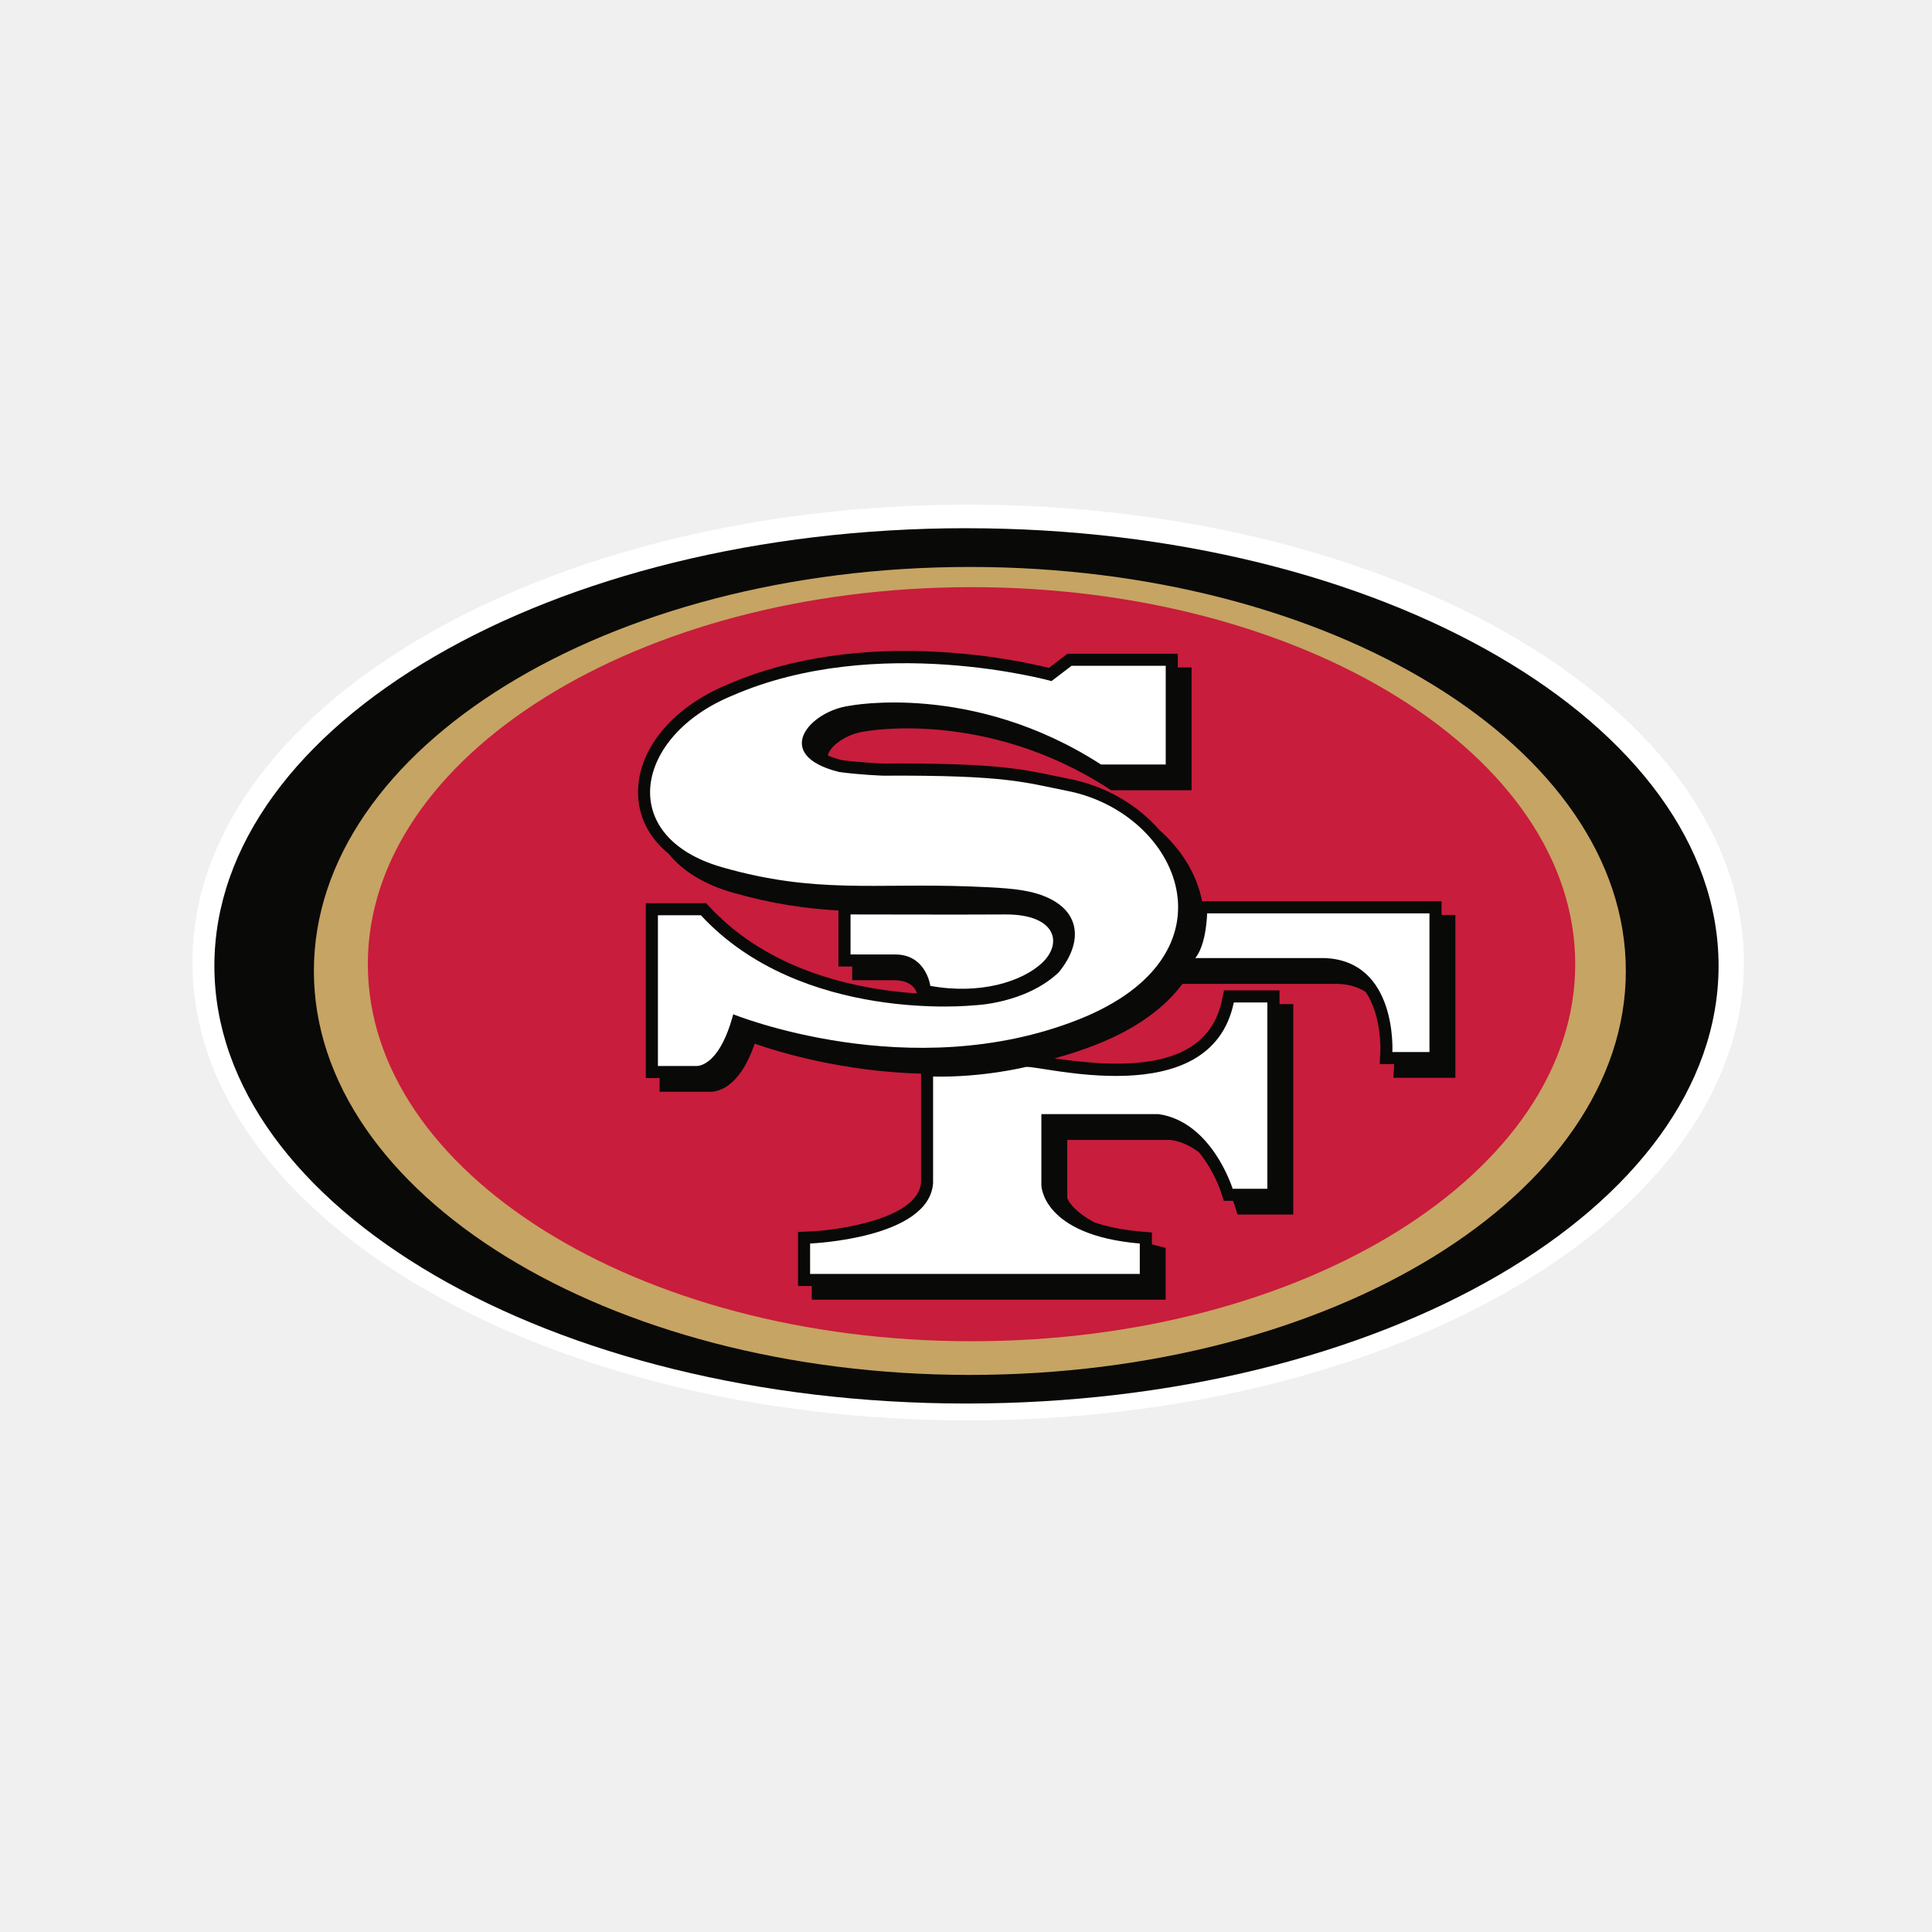
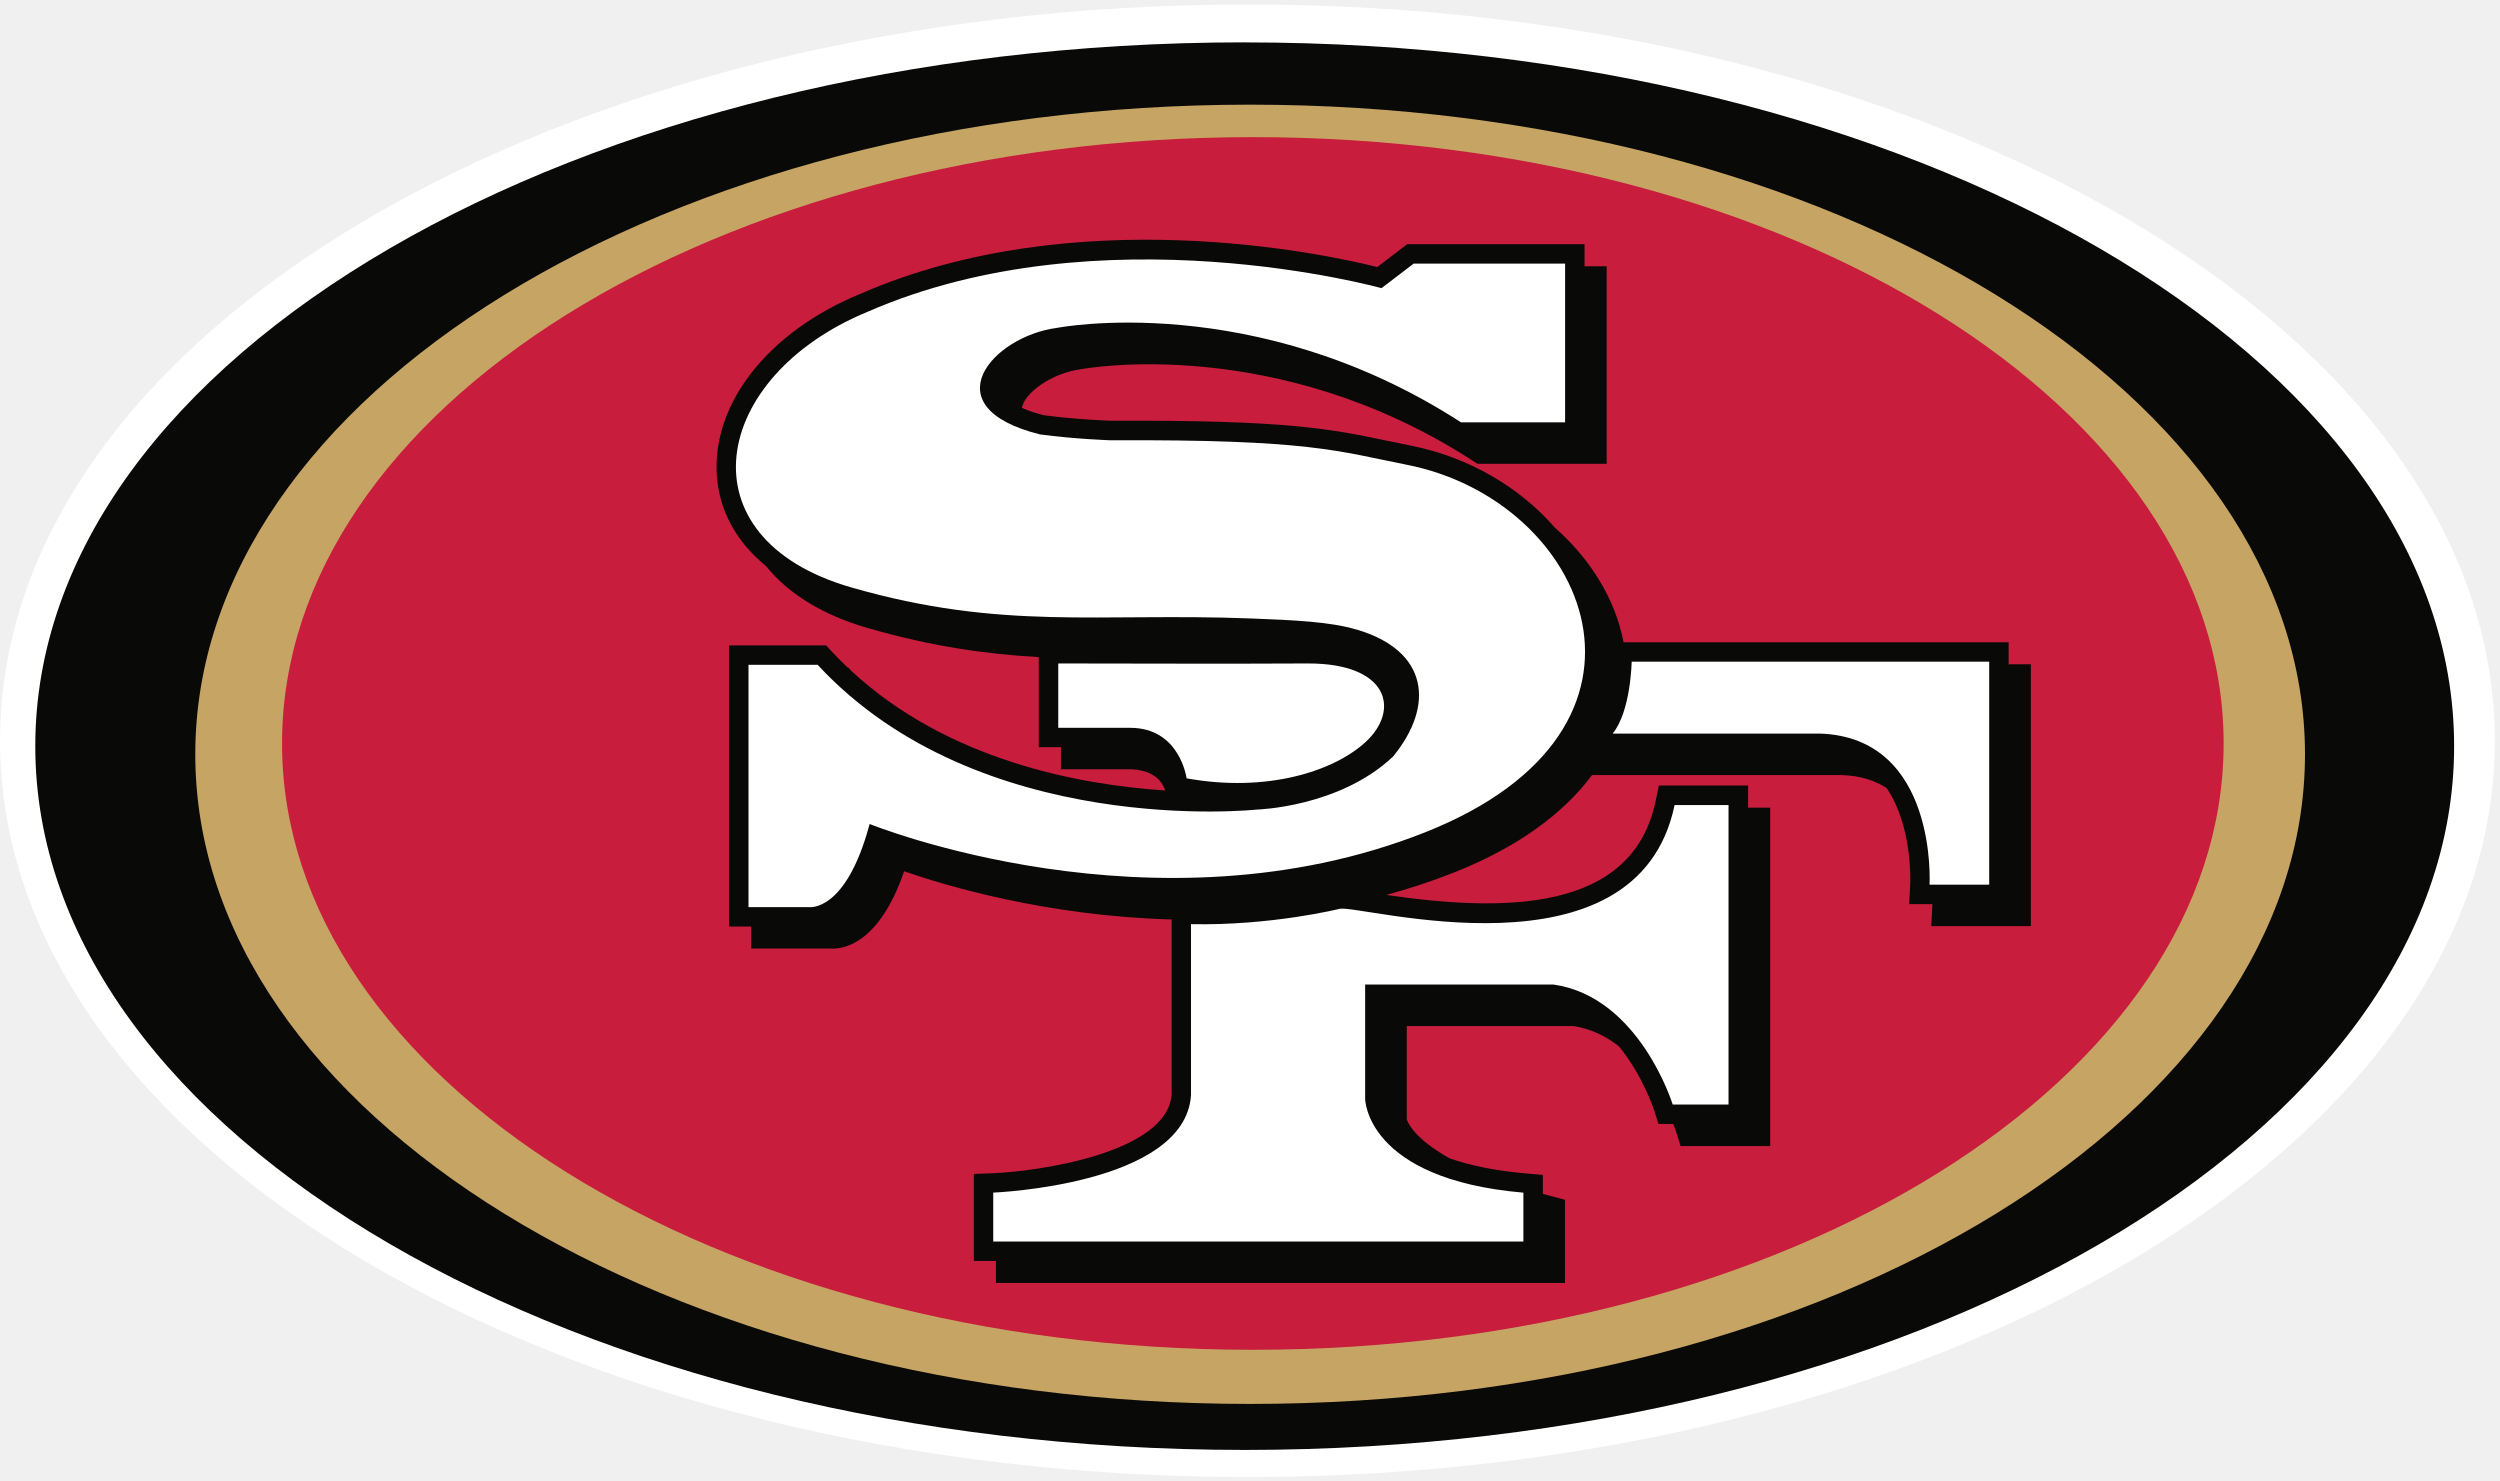
- <svg xmlns="http://www.w3.org/2000/svg" width="512" height="512" viewBox="0 0 512 512">
-   <g fill="none" fill-rule="evenodd">
-     <path d="M256.574 133.74c113.533 0 205.57 54.325 205.57 121.337S370.106 376.41 256.574 376.41c-113.53 0-205.57-54.32-205.57-121.333 0-67.012 92.038-121.336 205.57-121.336" fill="#FFF" />
-     <path d="M256.128 139.987c110.077 0 199.312 51.927 199.312 115.982 0 64.05-89.235 115.98-199.312 115.98-110.077 0-199.313-51.93-199.313-115.98 0-64.06 89.236-115.99 199.313-115.99" fill="#090908" />
-     <path d="M257.022 150.248c96.008 0 173.84 47.932 173.84 107.06 0 59.127-77.832 107.06-173.84 107.06-96.01 0-173.84-47.933-173.84-107.06 0-59.128 77.83-107.06 173.84-107.06" fill="#C6A463" />
-     <path d="M257.468 155.6c88.358 0 159.986 44.737 159.986 99.923 0 55.185-71.628 99.922-159.986 99.922-88.358 0-159.986-44.737-159.986-99.922 0-55.186 71.628-99.923 159.986-99.923" fill="#C81D3C" />
-     <path d="M382.46 242.478h-.438v-3.634h-63.46c-1.36-7.13-5.47-13.74-11.33-18.9-5.77-6.627-14.16-11.61-23.703-13.5l-3.97-.813c-9.16-1.92-16.39-3.44-45.5-3.29 0 0-5.6-.19-11.03-.91-1.38-.34-2.59-.76-3.62-1.21.4-2.42 4.83-5.75 9.83-6.39.52-.09 32.02-5.88 64.44 15.08l.79.52h21.31v-32.55h-3.647v-3.633H282.9l-4.926 3.76c-8.417-2.105-49.657-11.11-85.26 4.446-14.965 6.17-24.25 17.824-23.594 29.654.335 5.965 3.197 11.165 8.14 15.203 3.64 4.53 9.358 8.07 16.807 10.21 10.545 3.03 19.47 4.28 28.125 4.773v14.84h3.65v3.637h11.112c4.604 0 5.79 2.55 6.07 3.498-14.188-.925-35.77-4.96-51.653-19.634l-.59-.64h-.11c-.873-.837-1.74-1.7-2.58-2.607l-.95-1.03h-15.99v46.336h3.65v3.63h13.04c1.915.133 7.976-.543 12.16-12.734 6.78 2.353 23.5 7.38 44.09 7.94v28.82c-.72 9.677-22.08 12.71-29.527 13.002l-3.074.12v14.33h3.64v3.63h93.78v-13.71l-2.393-.636c-.43-.11-.834-.22-1.25-.333v-3.132l-2.93-.25c-5.27-.47-9.33-1.38-12.476-2.494-5.89-3.305-6.9-5.98-7.024-6.413v-15.37h27.485c2.9.44 5.386 1.71 7.496 3.36 3.96 4.865 5.76 10.43 5.79 10.52l.706 2.25 2.36.013h.074c.33.82.506 1.348.51 1.376l.7 2.255h14.77V266.1h-3.64v-3.64h-14.71l-.53 2.552c-3.857 18.523-25.313 18.25-44.395 15.474 3.738-1.015 7.498-2.242 11.247-3.73 10.216-4.053 17.88-9.566 22.66-16.02h41.19c2.88.09 5.32.804 7.37 2.146 4.32 6.33 3.89 15.634 3.89 15.745l-.18 3.37h3.83l-.006.262-.185 3.37h16.42v-43.16h-3.21" fill="#090908" />
-     <path d="M316.762 253.893H350.9c19.498.62 18.088 24.904 18.088 24.904h9.832v-36.755H319.9s-.14 8.225-3.138 11.85m-69.484 31.395v28.224c-1.014 14.8-32.593 16.03-32.593 16.03v8.06h87.37v-8.05c-25.964-2.24-26.08-15.45-26.08-15.45v-18.85h31.035c14.196 2.02 19.652 19.78 19.652 19.78h9.2v-49.36h-8.89c-6.178 29.73-51.82 16.357-55.196 17.1 0 0-11.242 2.805-24.498 2.53m27.26-48.56c11.86 3.47 12.962 12.504 6.018 20.96-8.885 8.37-22.456 8.718-22.456 8.718s-45.694 4.93-72.36-23.865h-11.386v39.94h9.978s6.082.93 9.982-13.7c0 0 46.92 19.06 91.55 1.37 43.225-17.14 26.774-54.674-2.968-60.56-11.44-2.26-15.987-4.212-48.81-4.043 0 0-5.927-.19-11.697-.97-18.1-4.51-7.81-16.186 2.8-17.556 0 0 32.59-6.414 66.59 15.57h17.15v-26.16h-24.96l-5.3 4.046s-46.267-12.897-84.687 3.89c-25.82 10.657-30.884 37.314-2.68 45.43 24.837 7.145 40.67 4.15 65.84 5.11 7.033.27 13.146.545 17.375 1.826m-37.28 16.19H225.4v-10.6c9.19 0 27.93.08 41.19 0 13.345 0 15.122 7.7 9.5 12.91-5.3 4.91-16.4 8.41-29.542 6.02 0 0-1.083-8.322-9.29-8.322" fill="#FFF" />
+ <svg xmlns="http://www.w3.org/2000/svg" width="412px" height="244px" viewBox="0 0 412 244" version="1.1">
+   <defs />
+   <g id="Page-1" stroke="none" stroke-width="1" fill="none" fill-rule="evenodd">
+     <g id="san-francisco-49ers">
+       <g id="Group">
+         <path d="M205.574,0.74 C319.107,0.74 411.144,55.065 411.144,122.077 C411.144,189.089 319.106,243.41 205.574,243.41 C92.044,243.41 0.004,189.09 0.004,122.077 C0.004,55.065 92.042,0.741 205.574,0.741" id="Shape" fill="#FFFFFF" />
+         <path d="M205.128,6.987 C315.205,6.987 404.44,58.914 404.44,122.969 C404.44,187.019 315.205,238.949 205.128,238.949 C95.051,238.949 5.815,187.019 5.815,122.969 C5.815,58.909 95.051,6.979 205.128,6.979" id="Shape" fill="#090908" />
+         <path d="M206.022,17.248 C302.03,17.248 379.862,65.18 379.862,124.308 C379.862,183.435 302.03,231.368 206.022,231.368 C110.012,231.368 32.182,183.435 32.182,124.308 C32.182,65.18 110.012,17.248 206.022,17.248" id="Shape" fill="#C6A463" />
+         <path d="M206.468,22.6 C294.826,22.6 366.454,67.337 366.454,122.523 C366.454,177.708 294.826,222.445 206.468,222.445 C118.11,222.445 46.482,177.708 46.482,122.523 C46.482,67.337 118.11,22.6 206.468,22.6" id="Shape" fill="#C81D3C" />
+         <path d="M331.46,109.478 L331.022,109.478 L331.022,105.844 L267.562,105.844 C266.202,98.714 262.092,92.104 256.232,86.944 C250.462,80.317 242.072,75.334 232.529,73.444 L228.559,72.631 C219.399,70.711 212.169,69.191 183.059,69.341 C183.059,69.341 177.459,69.151 172.029,68.431 C170.649,68.091 169.439,67.671 168.409,67.221 C168.809,64.801 173.239,61.471 178.239,60.831 C178.759,60.741 210.259,54.951 242.679,75.911 L243.469,76.431 L264.779,76.431 L264.779,43.881 L261.132,43.881 L261.132,40.248 L231.9,40.248 L226.974,44.008 C218.557,41.903 177.317,32.898 141.714,48.454 C126.749,54.624 117.464,66.278 118.12,78.108 C118.455,84.073 121.317,89.273 126.26,93.311 C129.9,97.841 135.618,101.381 143.067,103.521 C153.612,106.551 162.537,107.801 171.192,108.294 L171.192,123.134 L174.842,123.134 L174.842,126.771 L185.954,126.771 C190.558,126.771 191.744,129.321 192.024,130.269 C177.836,129.344 156.254,125.309 140.371,110.635 L139.781,109.995 L139.671,109.995 C138.798,109.158 137.931,108.295 137.091,107.388 L136.141,106.358 L120.151,106.358 L120.151,152.694 L123.801,152.694 L123.801,156.324 L136.841,156.324 C138.756,156.457 144.817,155.781 149.001,143.59 C155.781,145.943 172.501,150.97 193.091,151.53 L193.091,180.35 C192.371,190.027 171.011,193.06 163.564,193.352 L160.49,193.472 L160.49,207.802 L164.13,207.802 L164.13,211.432 L257.91,211.432 L257.91,197.722 L255.517,197.086 C255.087,196.976 254.683,196.866 254.267,196.753 L254.267,193.621 L251.337,193.371 C246.067,192.901 242.007,191.991 238.861,190.877 C232.971,187.572 231.961,184.897 231.837,184.464 L231.837,169.094 L259.322,169.094 C262.222,169.534 264.708,170.804 266.818,172.454 C270.778,177.319 272.578,182.884 272.608,182.974 L273.314,185.224 L275.674,185.237 L275.748,185.237 C276.078,186.057 276.254,186.585 276.258,186.613 L276.958,188.868 L291.728,188.868 L291.728,133.1 L288.088,133.1 L288.088,129.46 L273.378,129.46 L272.848,132.012 C268.991,150.535 247.535,150.262 228.453,147.486 C232.191,146.471 235.951,145.244 239.7,143.756 C249.916,139.703 257.58,134.19 262.36,127.736 L303.55,127.736 C306.43,127.826 308.87,128.54 310.92,129.882 C315.24,136.212 314.81,145.516 314.81,145.627 L314.63,148.997 L318.46,148.997 L318.454,149.259 L318.269,152.629 L334.689,152.629 L334.689,109.469 L331.479,109.469" id="Shape" fill="#090908" />
+         <path d="M265.762,120.893 L299.9,120.893 C319.398,121.513 317.988,145.797 317.988,145.797 L327.82,145.797 L327.82,109.042 L268.9,109.042 C268.9,109.042 268.76,117.267 265.762,120.892 M196.278,152.287 L196.278,180.511 C195.264,195.311 163.685,196.541 163.685,196.541 L163.685,204.601 L251.055,204.601 L251.055,196.551 C225.091,194.311 224.975,181.101 224.975,181.101 L224.975,162.251 L256.01,162.251 C270.206,164.271 275.662,182.031 275.662,182.031 L284.862,182.031 L284.862,132.671 L275.972,132.671 C269.794,162.401 224.152,149.028 220.776,149.771 C220.776,149.771 209.534,152.576 196.278,152.301 M223.538,103.741 C235.398,107.211 236.5,116.245 229.556,124.701 C220.671,133.071 207.1,133.419 207.1,133.419 C207.1,133.419 161.406,138.349 134.74,109.554 L123.354,109.554 L123.354,149.494 L133.332,149.494 C133.332,149.494 139.414,150.424 143.314,135.794 C143.314,135.794 190.234,154.854 234.864,137.164 C278.089,120.024 261.638,82.49 231.896,76.604 C220.456,74.344 215.909,72.392 183.086,72.561 C183.086,72.561 177.159,72.371 171.389,71.591 C153.289,67.081 163.579,55.405 174.189,54.035 C174.189,54.035 206.779,47.621 240.779,69.605 L257.929,69.605 L257.929,43.445 L232.969,43.445 L227.669,47.491 C227.669,47.491 181.402,34.594 142.982,51.381 C117.162,62.038 112.098,88.695 140.302,96.811 C165.139,103.956 180.972,100.961 206.142,101.921 C213.175,102.191 219.288,102.466 223.517,103.747 M186.237,119.937 L174.4,119.937 L174.4,109.337 C183.59,109.337 202.33,109.417 215.59,109.337 C228.935,109.337 230.712,117.037 225.09,122.247 C219.79,127.157 208.69,130.657 195.548,128.267 C195.548,128.267 194.465,119.945 186.258,119.945" id="Shape" fill="#FFFFFF" />
+       </g>
+     </g>
  </g>
</svg>
